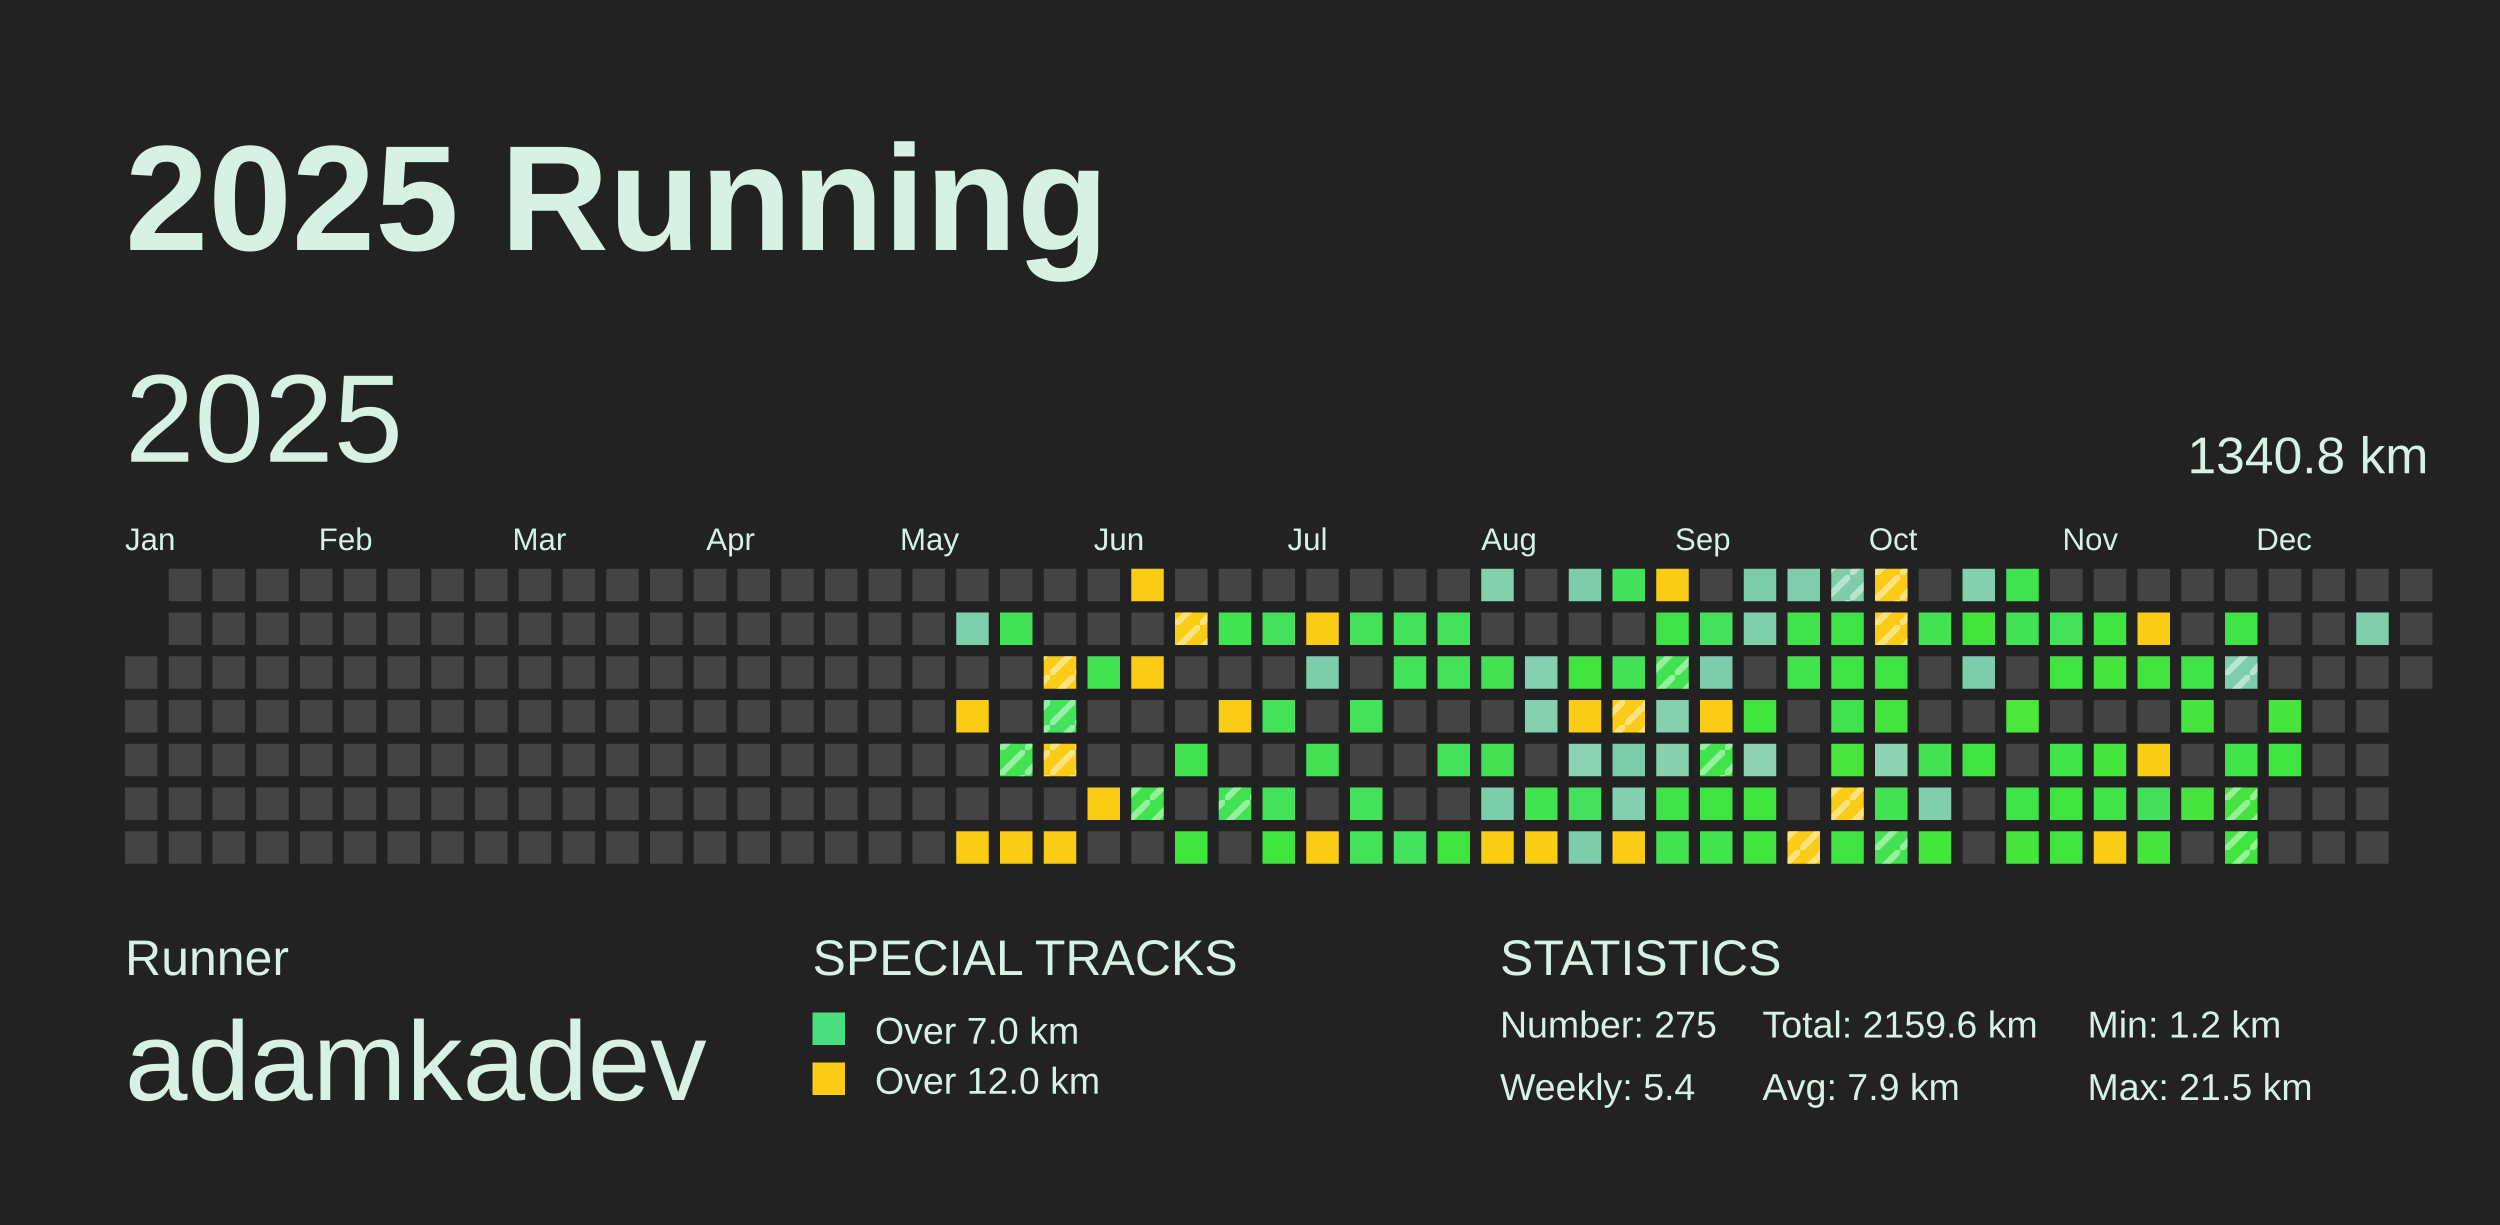
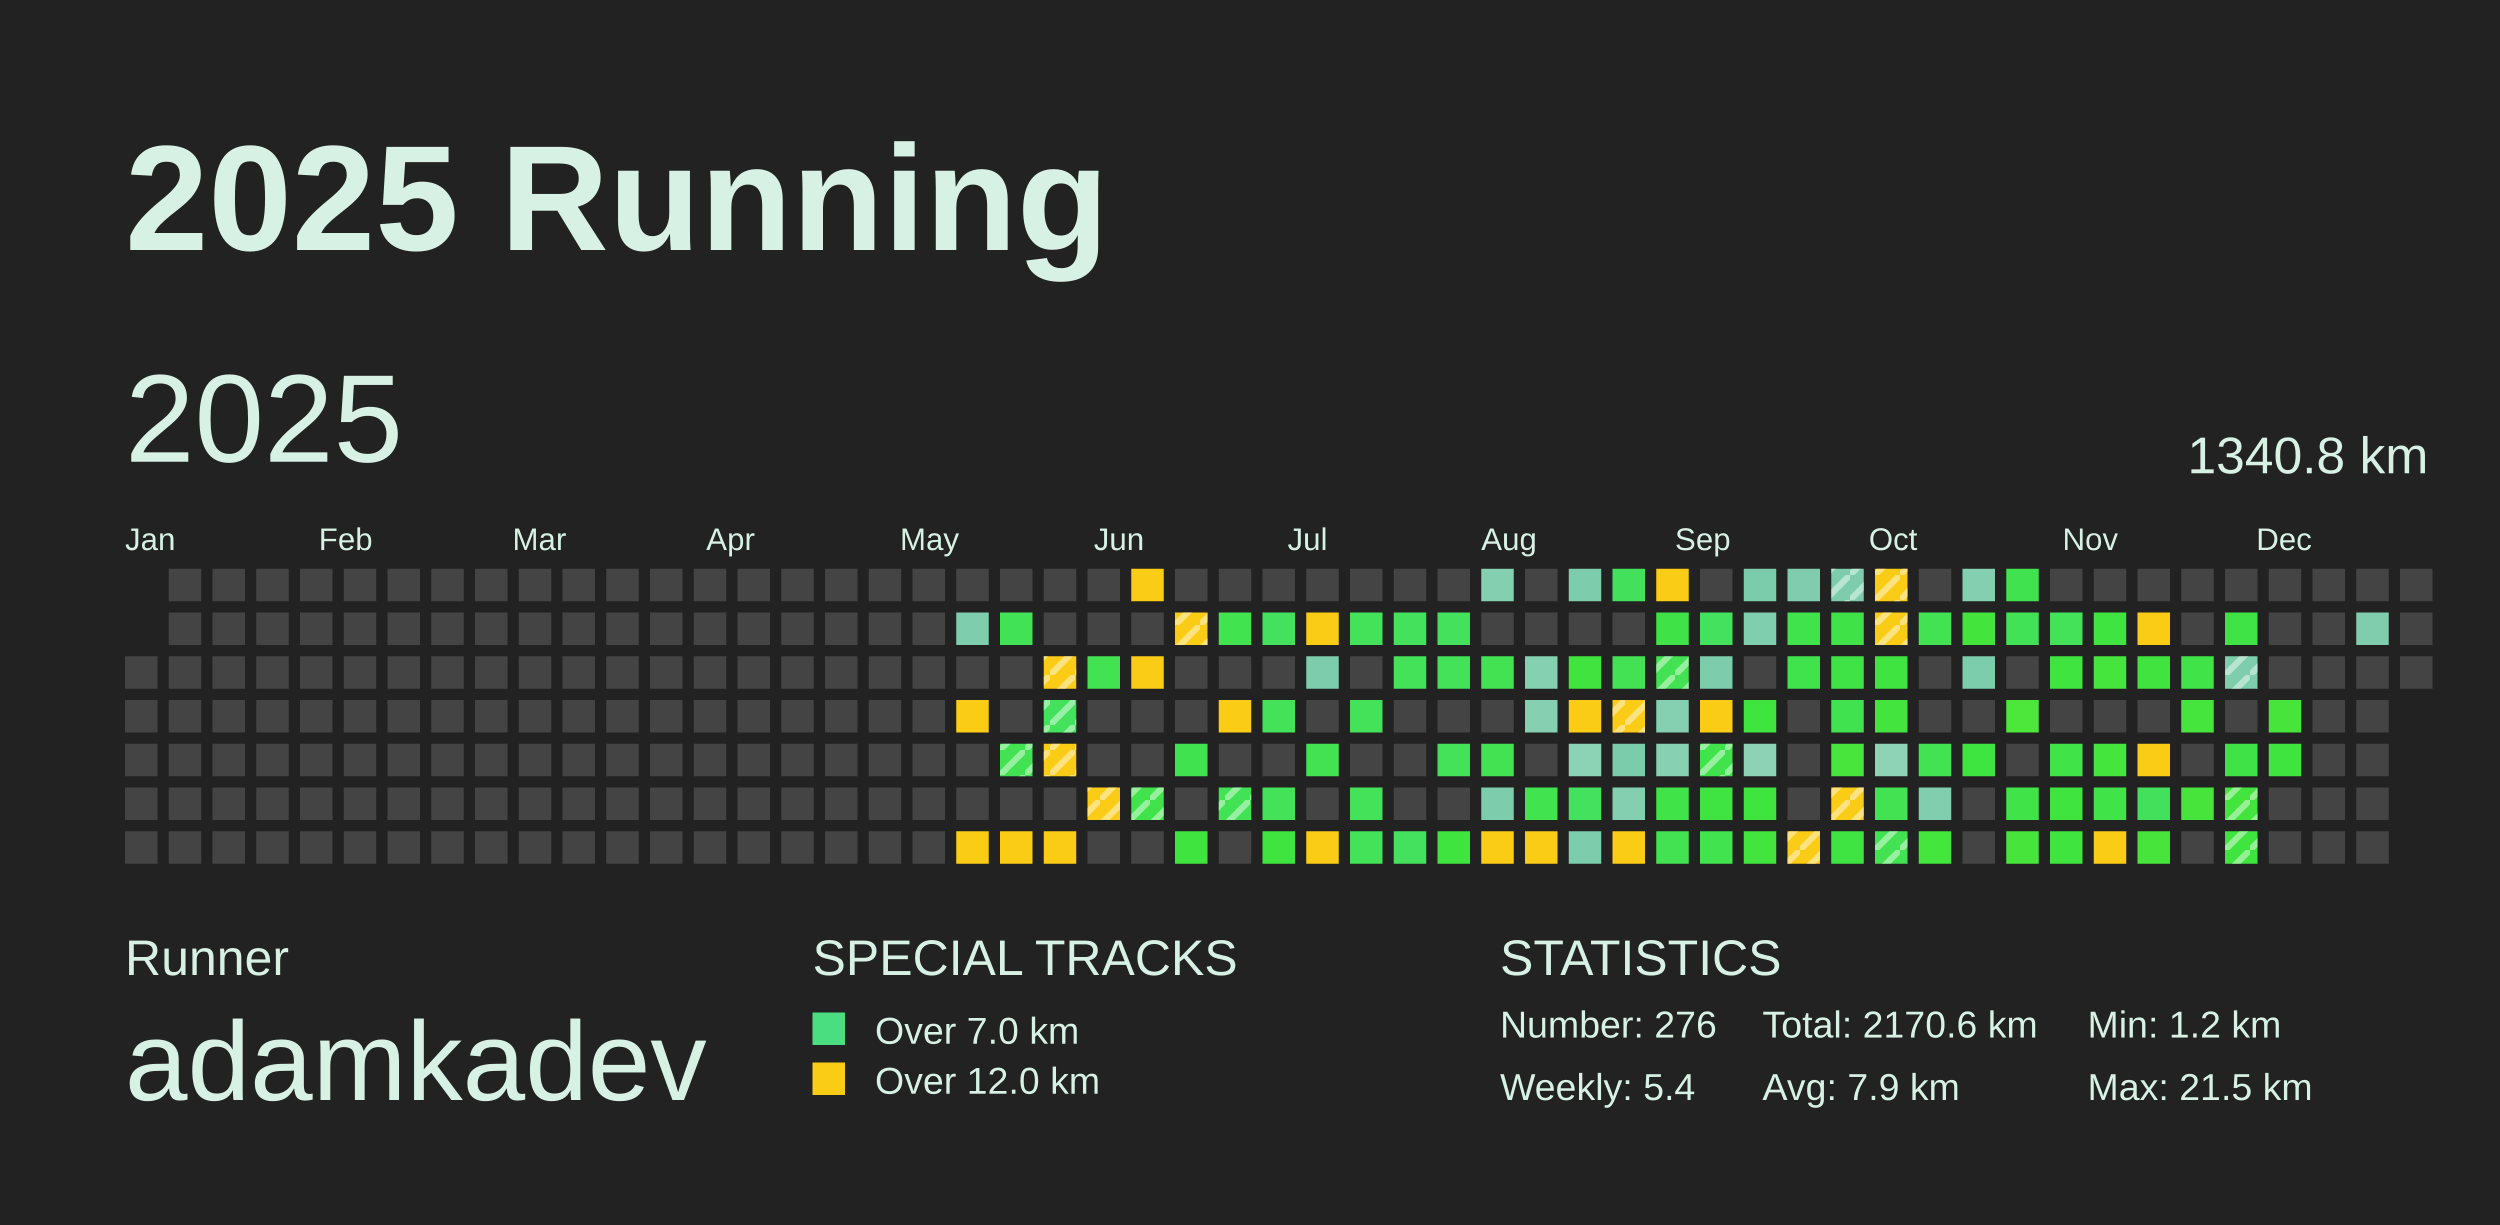
<svg xmlns="http://www.w3.org/2000/svg" baseProfile="full" height="98mm" version="1.1" viewBox="0,0,200,98" width="200mm">
  <defs>
    <pattern height="2" id="indoor-stripe" patternUnits="userSpaceOnUse" width="2">
      <line stroke="white" stroke-opacity="0.45" stroke-width="0.5" x1="0" x2="2" y1="2" y2="0" />
    </pattern>
  </defs>
  <rect fill="#222222" height="98" width="200" x="0" y="0" />
  <text fill="#D7F2E5" style="font-size:12px; font-family:Arial; font-weight:bold;" x="10" y="20">2025 Running</text>
  <text fill="#D7F2E5" style="font-size:4px; font-family:Arial" x="10" y="78">Runner</text>
  <text fill="#D7F2E5" style="font-size:9px; font-family:Arial" x="10" y="88">adamkadev</text>
  <text fill="#D7F2E5" style="font-size:4px; font-family:Arial" x="65" y="78">SPECIAL TRACKS</text>
  <rect fill="#4ADE80" height="2.6" width="2.6" x="65" y="81" />
  <text fill="#D7F2E5" style="font-size:3px; font-family:Arial" x="70" y="83.5">Over 7.0 km</text>
  <rect fill="#FACC15" height="2.6" width="2.6" x="65" y="85" />
  <text fill="#D7F2E5" style="font-size:3px; font-family:Arial" x="70" y="87.5">Over 12.0 km</text>
  <text fill="#D7F2E5" style="font-size:4px; font-family:Arial" x="120" y="78">STATISTICS</text>
-   <text fill="#D7F2E5" style="font-size:3px; font-family:Arial" x="120" y="83">Number: 275</text>
+   <text fill="#D7F2E5" style="font-size:3px; font-family:Arial" x="120" y="83">Number: 276</text>
  <text fill="#D7F2E5" style="font-size:3px; font-family:Arial" x="120" y="88">Weekly: 5.4</text>
-   <text fill="#D7F2E5" style="font-size:3px; font-family:Arial" x="141" y="83">Total: 2159.6 km</text>
+   <text fill="#D7F2E5" style="font-size:3px; font-family:Arial" x="141" y="83">Total: 2170.6 km</text>
  <text fill="#D7F2E5" style="font-size:3px; font-family:Arial" x="141" y="88">Avg: 7.9 km</text>
  <text fill="#D7F2E5" style="font-size:3px; font-family:Arial" x="167" y="83">Min: 1.2 km</text>
  <text fill="#D7F2E5" style="font-size:3px; font-family:Arial" x="167" y="88">Max: 21.5 km</text>
  <text dominant-baseline="hanging" fill="#D7F2E5" style="font-size:10.0px; font-family:Arial;" x="10" y="30">2025</text>
  <text dominant-baseline="hanging" fill="#D7F2E5" style="font-size:4.125px; font-family:Arial;" x="175" y="35">1340.8 km</text>
  <text fill="#D7F2E5" style="font-size:2.5px; font-family:Arial" x="10.0" y="44">Jan</text>
  <text fill="#D7F2E5" style="font-size:2.5px; font-family:Arial" x="25.5" y="44">Feb</text>
  <text fill="#D7F2E5" style="font-size:2.5px; font-family:Arial" x="41.0" y="44">Mar</text>
  <text fill="#D7F2E5" style="font-size:2.5px; font-family:Arial" x="56.5" y="44">Apr</text>
  <text fill="#D7F2E5" style="font-size:2.5px; font-family:Arial" x="72.0" y="44">May</text>
  <text fill="#D7F2E5" style="font-size:2.5px; font-family:Arial" x="87.5" y="44">Jun</text>
  <text fill="#D7F2E5" style="font-size:2.5px; font-family:Arial" x="103.0" y="44">Jul</text>
  <text fill="#D7F2E5" style="font-size:2.5px; font-family:Arial" x="118.5" y="44">Aug</text>
  <text fill="#D7F2E5" style="font-size:2.5px; font-family:Arial" x="134.0" y="44">Sep</text>
  <text fill="#D7F2E5" style="font-size:2.5px; font-family:Arial" x="149.5" y="44">Oct</text>
  <text fill="#D7F2E5" style="font-size:2.5px; font-family:Arial" x="165.0" y="44">Nov</text>
  <text fill="#D7F2E5" style="font-size:2.5px; font-family:Arial" x="180.5" y="44">Dec</text>
  <rect fill="#444444" height="2.6" width="2.6" x="10.0" y="52.5" />
  <rect fill="#444444" height="2.6" width="2.6" x="10.0" y="56.0" />
  <rect fill="#444444" height="2.6" width="2.6" x="10.0" y="59.5" />
  <rect fill="#444444" height="2.6" width="2.6" x="10.0" y="63.0" />
  <rect fill="#444444" height="2.6" width="2.6" x="10.0" y="66.5" />
  <rect fill="#444444" height="2.6" width="2.6" x="13.5" y="45.5" />
  <rect fill="#444444" height="2.6" width="2.6" x="13.5" y="49.0" />
  <rect fill="#444444" height="2.6" width="2.6" x="13.5" y="52.5" />
  <rect fill="#444444" height="2.6" width="2.6" x="13.5" y="56.0" />
  <rect fill="#444444" height="2.6" width="2.6" x="13.5" y="59.5" />
  <rect fill="#444444" height="2.6" width="2.6" x="13.5" y="63.0" />
  <rect fill="#444444" height="2.6" width="2.6" x="13.5" y="66.5" />
  <rect fill="#444444" height="2.6" width="2.6" x="17.0" y="45.5" />
  <rect fill="#444444" height="2.6" width="2.6" x="17.0" y="49.0" />
  <rect fill="#444444" height="2.6" width="2.6" x="17.0" y="52.5" />
  <rect fill="#444444" height="2.6" width="2.6" x="17.0" y="56.0" />
  <rect fill="#444444" height="2.6" width="2.6" x="17.0" y="59.5" />
  <rect fill="#444444" height="2.6" width="2.6" x="17.0" y="63.0" />
  <rect fill="#444444" height="2.6" width="2.6" x="17.0" y="66.5" />
  <rect fill="#444444" height="2.6" width="2.6" x="20.5" y="45.5" />
  <rect fill="#444444" height="2.6" width="2.6" x="20.5" y="49.0" />
  <rect fill="#444444" height="2.6" width="2.6" x="20.5" y="52.5" />
  <rect fill="#444444" height="2.6" width="2.6" x="20.5" y="56.0" />
  <rect fill="#444444" height="2.6" width="2.6" x="20.5" y="59.5" />
  <rect fill="#444444" height="2.6" width="2.6" x="20.5" y="63.0" />
  <rect fill="#444444" height="2.6" width="2.6" x="20.5" y="66.5" />
  <rect fill="#444444" height="2.6" width="2.6" x="24.0" y="45.5" />
  <rect fill="#444444" height="2.6" width="2.6" x="24.0" y="49.0" />
  <rect fill="#444444" height="2.6" width="2.6" x="24.0" y="52.5" />
  <rect fill="#444444" height="2.6" width="2.6" x="24.0" y="56.0" />
  <rect fill="#444444" height="2.6" width="2.6" x="24.0" y="59.5" />
  <rect fill="#444444" height="2.6" width="2.6" x="24.0" y="63.0" />
  <rect fill="#444444" height="2.6" width="2.6" x="24.0" y="66.5" />
  <rect fill="#444444" height="2.6" width="2.6" x="27.5" y="45.5" />
  <rect fill="#444444" height="2.6" width="2.6" x="27.5" y="49.0" />
  <rect fill="#444444" height="2.6" width="2.6" x="27.5" y="52.5" />
  <rect fill="#444444" height="2.6" width="2.6" x="27.5" y="56.0" />
  <rect fill="#444444" height="2.6" width="2.6" x="27.5" y="59.5" />
  <rect fill="#444444" height="2.6" width="2.6" x="27.5" y="63.0" />
  <rect fill="#444444" height="2.6" width="2.6" x="27.5" y="66.5" />
  <rect fill="#444444" height="2.6" width="2.6" x="31.0" y="45.5" />
  <rect fill="#444444" height="2.6" width="2.6" x="31.0" y="49.0" />
  <rect fill="#444444" height="2.6" width="2.6" x="31.0" y="52.5" />
  <rect fill="#444444" height="2.6" width="2.6" x="31.0" y="56.0" />
  <rect fill="#444444" height="2.6" width="2.6" x="31.0" y="59.5" />
  <rect fill="#444444" height="2.6" width="2.6" x="31.0" y="63.0" />
  <rect fill="#444444" height="2.6" width="2.6" x="31.0" y="66.5" />
  <rect fill="#444444" height="2.6" width="2.6" x="34.5" y="45.5" />
  <rect fill="#444444" height="2.6" width="2.6" x="34.5" y="49.0" />
  <rect fill="#444444" height="2.6" width="2.6" x="34.5" y="52.5" />
  <rect fill="#444444" height="2.6" width="2.6" x="34.5" y="56.0" />
  <rect fill="#444444" height="2.6" width="2.6" x="34.5" y="59.5" />
  <rect fill="#444444" height="2.6" width="2.6" x="34.5" y="63.0" />
  <rect fill="#444444" height="2.6" width="2.6" x="34.5" y="66.5" />
  <rect fill="#444444" height="2.6" width="2.6" x="38.0" y="45.5" />
  <rect fill="#444444" height="2.6" width="2.6" x="38.0" y="49.0" />
  <rect fill="#444444" height="2.6" width="2.6" x="38.0" y="52.5" />
  <rect fill="#444444" height="2.6" width="2.6" x="38.0" y="56.0" />
  <rect fill="#444444" height="2.6" width="2.6" x="38.0" y="59.5" />
  <rect fill="#444444" height="2.6" width="2.6" x="38.0" y="63.0" />
  <rect fill="#444444" height="2.6" width="2.6" x="38.0" y="66.5" />
  <rect fill="#444444" height="2.6" width="2.6" x="41.5" y="45.5" />
  <rect fill="#444444" height="2.6" width="2.6" x="41.5" y="49.0" />
  <rect fill="#444444" height="2.6" width="2.6" x="41.5" y="52.5" />
  <rect fill="#444444" height="2.6" width="2.6" x="41.5" y="56.0" />
  <rect fill="#444444" height="2.6" width="2.6" x="41.5" y="59.5" />
  <rect fill="#444444" height="2.6" width="2.6" x="41.5" y="63.0" />
  <rect fill="#444444" height="2.6" width="2.6" x="41.5" y="66.5" />
  <rect fill="#444444" height="2.6" width="2.6" x="45.0" y="45.5" />
  <rect fill="#444444" height="2.6" width="2.6" x="45.0" y="49.0" />
  <rect fill="#444444" height="2.6" width="2.6" x="45.0" y="52.5" />
  <rect fill="#444444" height="2.6" width="2.6" x="45.0" y="56.0" />
  <rect fill="#444444" height="2.6" width="2.6" x="45.0" y="59.5" />
  <rect fill="#444444" height="2.6" width="2.6" x="45.0" y="63.0" />
  <rect fill="#444444" height="2.6" width="2.6" x="45.0" y="66.5" />
  <rect fill="#444444" height="2.6" width="2.6" x="48.5" y="45.5" />
  <rect fill="#444444" height="2.6" width="2.6" x="48.5" y="49.0" />
  <rect fill="#444444" height="2.6" width="2.6" x="48.5" y="52.5" />
  <rect fill="#444444" height="2.6" width="2.6" x="48.5" y="56.0" />
  <rect fill="#444444" height="2.6" width="2.6" x="48.5" y="59.5" />
  <rect fill="#444444" height="2.6" width="2.6" x="48.5" y="63.0" />
  <rect fill="#444444" height="2.6" width="2.6" x="48.5" y="66.5" />
  <rect fill="#444444" height="2.6" width="2.6" x="52.0" y="45.5" />
  <rect fill="#444444" height="2.6" width="2.6" x="52.0" y="49.0" />
  <rect fill="#444444" height="2.6" width="2.6" x="52.0" y="52.5" />
  <rect fill="#444444" height="2.6" width="2.6" x="52.0" y="56.0" />
  <rect fill="#444444" height="2.6" width="2.6" x="52.0" y="59.5" />
  <rect fill="#444444" height="2.6" width="2.6" x="52.0" y="63.0" />
  <rect fill="#444444" height="2.6" width="2.6" x="52.0" y="66.5" />
  <rect fill="#444444" height="2.6" width="2.6" x="55.5" y="45.5" />
  <rect fill="#444444" height="2.6" width="2.6" x="55.5" y="49.0" />
  <rect fill="#444444" height="2.6" width="2.6" x="55.5" y="52.5" />
  <rect fill="#444444" height="2.6" width="2.6" x="55.5" y="56.0" />
  <rect fill="#444444" height="2.6" width="2.6" x="55.5" y="59.5" />
  <rect fill="#444444" height="2.6" width="2.6" x="55.5" y="63.0" />
  <rect fill="#444444" height="2.6" width="2.6" x="55.5" y="66.5" />
  <rect fill="#444444" height="2.6" width="2.6" x="59.0" y="45.5" />
  <rect fill="#444444" height="2.6" width="2.6" x="59.0" y="49.0" />
  <rect fill="#444444" height="2.6" width="2.6" x="59.0" y="52.5" />
  <rect fill="#444444" height="2.6" width="2.6" x="59.0" y="56.0" />
  <rect fill="#444444" height="2.6" width="2.6" x="59.0" y="59.5" />
  <rect fill="#444444" height="2.6" width="2.6" x="59.0" y="63.0" />
  <rect fill="#444444" height="2.6" width="2.6" x="59.0" y="66.5" />
  <rect fill="#444444" height="2.6" width="2.6" x="62.5" y="45.5" />
  <rect fill="#444444" height="2.6" width="2.6" x="62.5" y="49.0" />
  <rect fill="#444444" height="2.6" width="2.6" x="62.5" y="52.5" />
  <rect fill="#444444" height="2.6" width="2.6" x="62.5" y="56.0" />
  <rect fill="#444444" height="2.6" width="2.6" x="62.5" y="59.5" />
  <rect fill="#444444" height="2.6" width="2.6" x="62.5" y="63.0" />
  <rect fill="#444444" height="2.6" width="2.6" x="62.5" y="66.5" />
  <rect fill="#444444" height="2.6" width="2.6" x="66.0" y="45.5" />
  <rect fill="#444444" height="2.6" width="2.6" x="66.0" y="49.0" />
  <rect fill="#444444" height="2.6" width="2.6" x="66.0" y="52.5" />
  <rect fill="#444444" height="2.6" width="2.6" x="66.0" y="56.0" />
  <rect fill="#444444" height="2.6" width="2.6" x="66.0" y="59.5" />
  <rect fill="#444444" height="2.6" width="2.6" x="66.0" y="63.0" />
  <rect fill="#444444" height="2.6" width="2.6" x="66.0" y="66.5" />
  <rect fill="#444444" height="2.6" width="2.6" x="69.5" y="45.5" />
  <rect fill="#444444" height="2.6" width="2.6" x="69.5" y="49.0" />
  <rect fill="#444444" height="2.6" width="2.6" x="69.5" y="52.5" />
  <rect fill="#444444" height="2.6" width="2.6" x="69.5" y="56.0" />
  <rect fill="#444444" height="2.6" width="2.6" x="69.5" y="59.5" />
  <rect fill="#444444" height="2.6" width="2.6" x="69.5" y="63.0" />
  <rect fill="#444444" height="2.6" width="2.6" x="69.5" y="66.5" />
  <rect fill="#444444" height="2.6" width="2.6" x="73.0" y="45.5" />
  <rect fill="#444444" height="2.6" width="2.6" x="73.0" y="49.0" />
  <rect fill="#444444" height="2.6" width="2.6" x="73.0" y="52.5" />
  <rect fill="#444444" height="2.6" width="2.6" x="73.0" y="56.0" />
  <rect fill="#444444" height="2.6" width="2.6" x="73.0" y="59.5" />
  <rect fill="#444444" height="2.6" width="2.6" x="73.0" y="63.0" />
  <rect fill="#444444" height="2.6" width="2.6" x="73.0" y="66.5" />
  <rect fill="#444444" height="2.6" width="2.6" x="76.5" y="45.5" />
  <rect fill="#7ecdad" height="2.6" width="2.6" x="76.5" y="49.0" />
  <rect fill="#444444" height="2.6" width="2.6" x="76.5" y="52.5" />
  <rect fill="#FACC15" height="2.6" width="2.6" x="76.5" y="56.0" />
  <rect fill="#444444" height="2.6" width="2.6" x="76.5" y="59.5" />
  <rect fill="#444444" height="2.6" width="2.6" x="76.5" y="63.0" />
  <rect fill="#FACC15" height="2.6" width="2.6" x="76.5" y="66.5" />
  <rect fill="#444444" height="2.6" width="2.6" x="80.0" y="45.5" />
  <rect fill="#42e256" height="2.6" width="2.6" x="80.0" y="49.0" />
  <rect fill="#444444" height="2.6" width="2.6" x="80.0" y="52.5" />
  <rect fill="#444444" height="2.6" width="2.6" x="80.0" y="56.0" />
  <rect fill="#42e252" height="2.6" width="2.6" x="80.0" y="59.5" />
  <rect fill="url(#indoor-stripe)" height="2.6" style="pointer-events: none;" width="2.6" x="80.0" y="59.5" />
  <rect fill="#444444" height="2.6" width="2.6" x="80.0" y="63.0" />
  <rect fill="#FACC15" height="2.6" width="2.6" x="80.0" y="66.5" />
  <rect fill="#444444" height="2.6" width="2.6" x="83.5" y="45.5" />
  <rect fill="#444444" height="2.6" width="2.6" x="83.5" y="49.0" />
  <rect fill="#FACC15" height="2.6" width="2.6" x="83.5" y="52.5" />
  <rect fill="url(#indoor-stripe)" height="2.6" style="pointer-events: none;" width="2.6" x="83.5" y="52.5" />
  <rect fill="#43e15c" height="2.6" width="2.6" x="83.5" y="56.0" />
  <rect fill="url(#indoor-stripe)" height="2.6" style="pointer-events: none;" width="2.6" x="83.5" y="56.0" />
  <rect fill="#FACC15" height="2.6" width="2.6" x="83.5" y="59.5" />
  <rect fill="url(#indoor-stripe)" height="2.6" style="pointer-events: none;" width="2.6" x="83.5" y="59.5" />
  <rect fill="#444444" height="2.6" width="2.6" x="83.5" y="63.0" />
  <rect fill="#FACC15" height="2.6" width="2.6" x="83.5" y="66.5" />
  <rect fill="#444444" height="2.6" width="2.6" x="87.0" y="45.5" />
  <rect fill="#444444" height="2.6" width="2.6" x="87.0" y="49.0" />
  <rect fill="#42e253" height="2.6" width="2.6" x="87.0" y="52.5" />
  <rect fill="#444444" height="2.6" width="2.6" x="87.0" y="56.0" />
  <rect fill="#444444" height="2.6" width="2.6" x="87.0" y="59.5" />
  <rect fill="#FACC15" height="2.6" width="2.6" x="87.0" y="63.0" />
+   <rect fill="url(#indoor-stripe)" height="2.6" style="pointer-events: none;" width="2.6" x="87.0" y="63.0" />
  <rect fill="#444444" height="2.6" width="2.6" x="87.0" y="66.5" />
  <rect fill="#FACC15" height="2.6" width="2.6" x="90.5" y="45.5" />
  <rect fill="#444444" height="2.6" width="2.6" x="90.5" y="49.0" />
  <rect fill="#FACC15" height="2.6" width="2.6" x="90.5" y="52.5" />
  <rect fill="#444444" height="2.6" width="2.6" x="90.5" y="56.0" />
  <rect fill="#444444" height="2.6" width="2.6" x="90.5" y="59.5" />
  <rect fill="#40e34b" height="2.6" width="2.6" x="90.5" y="63.0" />
  <rect fill="url(#indoor-stripe)" height="2.6" style="pointer-events: none;" width="2.6" x="90.5" y="63.0" />
  <rect fill="#444444" height="2.6" width="2.6" x="90.5" y="66.5" />
  <rect fill="#444444" height="2.6" width="2.6" x="94.0" y="45.5" />
  <rect fill="#FACC15" height="2.6" width="2.6" x="94.0" y="49.0" />
  <rect fill="url(#indoor-stripe)" height="2.6" style="pointer-events: none;" width="2.6" x="94.0" y="49.0" />
  <rect fill="#444444" height="2.6" width="2.6" x="94.0" y="52.5" />
  <rect fill="#444444" height="2.6" width="2.6" x="94.0" y="56.0" />
  <rect fill="#41e24f" height="2.6" width="2.6" x="94.0" y="59.5" />
  <rect fill="#444444" height="2.6" width="2.6" x="94.0" y="63.0" />
  <rect fill="#3fe43e" height="2.6" width="2.6" x="94.0" y="66.5" />
  <rect fill="#444444" height="2.6" width="2.6" x="97.5" y="45.5" />
  <rect fill="#41e34e" height="2.6" width="2.6" x="97.5" y="49.0" />
  <rect fill="#444444" height="2.6" width="2.6" x="97.5" y="52.5" />
  <rect fill="#FACC15" height="2.6" width="2.6" x="97.5" y="56.0" />
  <rect fill="#444444" height="2.6" width="2.6" x="97.5" y="59.5" />
  <rect fill="#42e255" height="2.6" width="2.6" x="97.5" y="63.0" />
  <rect fill="url(#indoor-stripe)" height="2.6" style="pointer-events: none;" width="2.6" x="97.5" y="63.0" />
  <rect fill="#444444" height="2.6" width="2.6" x="97.5" y="66.5" />
  <rect fill="#444444" height="2.6" width="2.6" x="101.0" y="45.5" />
  <rect fill="#44e15e" height="2.6" width="2.6" x="101.0" y="49.0" />
  <rect fill="#444444" height="2.6" width="2.6" x="101.0" y="52.5" />
  <rect fill="#43e259" height="2.6" width="2.6" x="101.0" y="56.0" />
  <rect fill="#444444" height="2.6" width="2.6" x="101.0" y="59.5" />
  <rect fill="#43e259" height="2.6" width="2.6" x="101.0" y="63.0" />
  <rect fill="#3fe43e" height="2.6" width="2.6" x="101.0" y="66.5" />
  <rect fill="#444444" height="2.6" width="2.6" x="104.5" y="45.5" />
  <rect fill="#FACC15" height="2.6" width="2.6" x="104.5" y="49.0" />
  <rect fill="#7dcdac" height="2.6" width="2.6" x="104.5" y="52.5" />
  <rect fill="#444444" height="2.6" width="2.6" x="104.5" y="56.0" />
  <rect fill="#42e253" height="2.6" width="2.6" x="104.5" y="59.5" />
  <rect fill="#444444" height="2.6" width="2.6" x="104.5" y="63.0" />
  <rect fill="#FACC15" height="2.6" width="2.6" x="104.5" y="66.5" />
  <rect fill="#444444" height="2.6" width="2.6" x="108.0" y="45.5" />
  <rect fill="#43e258" height="2.6" width="2.6" x="108.0" y="49.0" />
  <rect fill="#444444" height="2.6" width="2.6" x="108.0" y="52.5" />
  <rect fill="#43e259" height="2.6" width="2.6" x="108.0" y="56.0" />
  <rect fill="#444444" height="2.6" width="2.6" x="108.0" y="59.5" />
  <rect fill="#43e259" height="2.6" width="2.6" x="108.0" y="63.0" />
  <rect fill="#43e258" height="2.6" width="2.6" x="108.0" y="66.5" />
  <rect fill="#444444" height="2.6" width="2.6" x="111.5" y="45.5" />
  <rect fill="#43e15c" height="2.6" width="2.6" x="111.5" y="49.0" />
  <rect fill="#43e259" height="2.6" width="2.6" x="111.5" y="52.5" />
  <rect fill="#444444" height="2.6" width="2.6" x="111.5" y="56.0" />
  <rect fill="#444444" height="2.6" width="2.6" x="111.5" y="59.5" />
  <rect fill="#444444" height="2.6" width="2.6" x="111.5" y="63.0" />
  <rect fill="#44e15e" height="2.6" width="2.6" x="111.5" y="66.5" />
  <rect fill="#444444" height="2.6" width="2.6" x="115.0" y="45.5" />
  <rect fill="#43e15c" height="2.6" width="2.6" x="115.0" y="49.0" />
  <rect fill="#43e259" height="2.6" width="2.6" x="115.0" y="52.5" />
  <rect fill="#444444" height="2.6" width="2.6" x="115.0" y="56.0" />
  <rect fill="#43e258" height="2.6" width="2.6" x="115.0" y="59.5" />
  <rect fill="#444444" height="2.6" width="2.6" x="115.0" y="63.0" />
  <rect fill="#3fe43e" height="2.6" width="2.6" x="115.0" y="66.5" />
  <rect fill="#84cfb0" height="2.6" width="2.6" x="118.5" y="45.5" />
  <rect fill="#444444" height="2.6" width="2.6" x="118.5" y="49.0" />
  <rect fill="#42e253" height="2.6" width="2.6" x="118.5" y="52.5" />
  <rect fill="#444444" height="2.6" width="2.6" x="118.5" y="56.0" />
  <rect fill="#42e253" height="2.6" width="2.6" x="118.5" y="59.5" />
  <rect fill="#7dcdad" height="2.6" width="2.6" x="118.5" y="63.0" />
  <rect fill="#FACC15" height="2.6" width="2.6" x="118.5" y="66.5" />
  <rect fill="#444444" height="2.6" width="2.6" x="122.0" y="45.5" />
  <rect fill="#444444" height="2.6" width="2.6" x="122.0" y="49.0" />
  <rect fill="#85d0b1" height="2.6" width="2.6" x="122.0" y="52.5" />
  <rect fill="#86d0b1" height="2.6" width="2.6" x="122.0" y="56.0" />
  <rect fill="#444444" height="2.6" width="2.6" x="122.0" y="59.5" />
  <rect fill="#41e34e" height="2.6" width="2.6" x="122.0" y="63.0" />
  <rect fill="#FACC15" height="2.6" width="2.6" x="122.0" y="66.5" />
  <rect fill="#7dcdac" height="2.6" width="2.6" x="125.5" y="45.5" />
  <rect fill="#444444" height="2.6" width="2.6" x="125.5" y="49.0" />
  <rect fill="#41e43e" height="2.6" width="2.6" x="125.5" y="52.5" />
  <rect fill="#FACC15" height="2.6" width="2.6" x="125.5" y="56.0" />
  <rect fill="#8cd2b4" height="2.6" width="2.6" x="125.5" y="59.5" />
  <rect fill="#44e15e" height="2.6" width="2.6" x="125.5" y="63.0" />
  <rect fill="#7dcdad" height="2.6" width="2.6" x="125.5" y="66.5" />
  <rect fill="#43e15b" height="2.6" width="2.6" x="129.0" y="45.5" />
  <rect fill="#444444" height="2.6" width="2.6" x="129.0" y="49.0" />
  <rect fill="#42e254" height="2.6" width="2.6" x="129.0" y="52.5" />
  <rect fill="#FACC15" height="2.6" width="2.6" x="129.0" y="56.0" />
  <rect fill="url(#indoor-stripe)" height="2.6" style="pointer-events: none;" width="2.6" x="129.0" y="56.0" />
  <rect fill="#7accab" height="2.6" width="2.6" x="129.0" y="59.5" />
  <rect fill="#84cfb0" height="2.6" width="2.6" x="129.0" y="63.0" />
  <rect fill="#FACC15" height="2.6" width="2.6" x="129.0" y="66.5" />
  <rect fill="#FACC15" height="2.6" width="2.6" x="132.5" y="45.5" />
  <rect fill="#40e347" height="2.6" width="2.6" x="132.5" y="49.0" />
  <rect fill="#42e252" height="2.6" width="2.6" x="132.5" y="52.5" />
  <rect fill="url(#indoor-stripe)" height="2.6" style="pointer-events: none;" width="2.6" x="132.5" y="52.5" />
  <rect fill="#85d0b1" height="2.6" width="2.6" x="132.5" y="56.0" />
  <rect fill="#88d0b2" height="2.6" width="2.6" x="132.5" y="59.5" />
  <rect fill="#40e348" height="2.6" width="2.6" x="132.5" y="63.0" />
  <rect fill="#42e253" height="2.6" width="2.6" x="132.5" y="66.5" />
  <rect fill="#444444" height="2.6" width="2.6" x="136.0" y="45.5" />
  <rect fill="#44e15e" height="2.6" width="2.6" x="136.0" y="49.0" />
  <rect fill="#7dcdad" height="2.6" width="2.6" x="136.0" y="52.5" />
  <rect fill="#FACC15" height="2.6" width="2.6" x="136.0" y="56.0" />
  <rect fill="#41e34d" height="2.6" width="2.6" x="136.0" y="59.5" />
  <rect fill="url(#indoor-stripe)" height="2.6" style="pointer-events: none;" width="2.6" x="136.0" y="59.5" />
  <rect fill="#3fe442" height="2.6" width="2.6" x="136.0" y="63.0" />
  <rect fill="#41e34e" height="2.6" width="2.6" x="136.0" y="66.5" />
  <rect fill="#7accab" height="2.6" width="2.6" x="139.5" y="45.5" />
  <rect fill="#7fceae" height="2.6" width="2.6" x="139.5" y="49.0" />
  <rect fill="#444444" height="2.6" width="2.6" x="139.5" y="52.5" />
  <rect fill="#3fe43e" height="2.6" width="2.6" x="139.5" y="56.0" />
  <rect fill="#8dd2b5" height="2.6" width="2.6" x="139.5" y="59.5" />
  <rect fill="#3fe43e" height="2.6" width="2.6" x="139.5" y="63.0" />
  <rect fill="#43e43d" height="2.6" width="2.6" x="139.5" y="66.5" />
  <rect fill="#7fcdae" height="2.6" width="2.6" x="143.0" y="45.5" />
  <rect fill="#40e34b" height="2.6" width="2.6" x="143.0" y="49.0" />
  <rect fill="#41e34d" height="2.6" width="2.6" x="143.0" y="52.5" />
  <rect fill="#444444" height="2.6" width="2.6" x="143.0" y="56.0" />
  <rect fill="#444444" height="2.6" width="2.6" x="143.0" y="59.5" />
  <rect fill="#444444" height="2.6" width="2.6" x="143.0" y="63.0" />
  <rect fill="#FACC15" height="2.6" width="2.6" x="143.0" y="66.5" />
  <rect fill="url(#indoor-stripe)" height="2.6" style="pointer-events: none;" width="2.6" x="143.0" y="66.5" />
  <rect fill="#7dcdad" height="2.6" width="2.6" x="146.5" y="45.5" />
  <rect fill="url(#indoor-stripe)" height="2.6" style="pointer-events: none;" width="2.6" x="146.5" y="45.5" />
  <rect fill="#40e347" height="2.6" width="2.6" x="146.5" y="49.0" />
  <rect fill="#40e346" height="2.6" width="2.6" x="146.5" y="52.5" />
  <rect fill="#41e250" height="2.6" width="2.6" x="146.5" y="56.0" />
  <rect fill="#48e53c" height="2.6" width="2.6" x="146.5" y="59.5" />
  <rect fill="#FACC15" height="2.6" width="2.6" x="146.5" y="63.0" />
  <rect fill="url(#indoor-stripe)" height="2.6" style="pointer-events: none;" width="2.6" x="146.5" y="63.0" />
  <rect fill="#3fe443" height="2.6" width="2.6" x="146.5" y="66.5" />
  <rect fill="#FACC15" height="2.6" width="2.6" x="150.0" y="45.5" />
  <rect fill="url(#indoor-stripe)" height="2.6" style="pointer-events: none;" width="2.6" x="150.0" y="45.5" />
  <rect fill="#FACC15" height="2.6" width="2.6" x="150.0" y="49.0" />
  <rect fill="url(#indoor-stripe)" height="2.6" style="pointer-events: none;" width="2.6" x="150.0" y="49.0" />
  <rect fill="#3fe440" height="2.6" width="2.6" x="150.0" y="52.5" />
  <rect fill="#43e43d" height="2.6" width="2.6" x="150.0" y="56.0" />
  <rect fill="#8fd3b6" height="2.6" width="2.6" x="150.0" y="59.5" />
  <rect fill="#42e252" height="2.6" width="2.6" x="150.0" y="63.0" />
  <rect fill="#42e252" height="2.6" width="2.6" x="150.0" y="66.5" />
  <rect fill="url(#indoor-stripe)" height="2.6" style="pointer-events: none;" width="2.6" x="150.0" y="66.5" />
  <rect fill="#444444" height="2.6" width="2.6" x="153.5" y="45.5" />
  <rect fill="#42e253" height="2.6" width="2.6" x="153.5" y="49.0" />
  <rect fill="#444444" height="2.6" width="2.6" x="153.5" y="52.5" />
  <rect fill="#444444" height="2.6" width="2.6" x="153.5" y="56.0" />
  <rect fill="#42e253" height="2.6" width="2.6" x="153.5" y="59.5" />
  <rect fill="#80ceae" height="2.6" width="2.6" x="153.5" y="63.0" />
  <rect fill="#44e53d" height="2.6" width="2.6" x="153.5" y="66.5" />
  <rect fill="#83cfaf" height="2.6" width="2.6" x="157.0" y="45.5" />
  <rect fill="#43e53d" height="2.6" width="2.6" x="157.0" y="49.0" />
  <rect fill="#7ccdac" height="2.6" width="2.6" x="157.0" y="52.5" />
  <rect fill="#444444" height="2.6" width="2.6" x="157.0" y="56.0" />
  <rect fill="#3ee43f" height="2.6" width="2.6" x="157.0" y="59.5" />
  <rect fill="#444444" height="2.6" width="2.6" x="157.0" y="63.0" />
  <rect fill="#444444" height="2.6" width="2.6" x="157.0" y="66.5" />
  <rect fill="#41e250" height="2.6" width="2.6" x="160.5" y="45.5" />
  <rect fill="#42e256" height="2.6" width="2.6" x="160.5" y="49.0" />
  <rect fill="#444444" height="2.6" width="2.6" x="160.5" y="52.5" />
  <rect fill="#4de63b" height="2.6" width="2.6" x="160.5" y="56.0" />
  <rect fill="#444444" height="2.6" width="2.6" x="160.5" y="59.5" />
  <rect fill="#40e348" height="2.6" width="2.6" x="160.5" y="63.0" />
  <rect fill="#47e53c" height="2.6" width="2.6" x="160.5" y="66.5" />
  <rect fill="#444444" height="2.6" width="2.6" x="164.0" y="45.5" />
  <rect fill="#43e259" height="2.6" width="2.6" x="164.0" y="49.0" />
  <rect fill="#3fe441" height="2.6" width="2.6" x="164.0" y="52.5" />
  <rect fill="#444444" height="2.6" width="2.6" x="164.0" y="56.0" />
  <rect fill="#40e348" height="2.6" width="2.6" x="164.0" y="59.5" />
  <rect fill="#3fe43e" height="2.6" width="2.6" x="164.0" y="63.0" />
  <rect fill="#3fe43e" height="2.6" width="2.6" x="164.0" y="66.5" />
  <rect fill="#444444" height="2.6" width="2.6" x="167.5" y="45.5" />
  <rect fill="#3fe440" height="2.6" width="2.6" x="167.5" y="49.0" />
  <rect fill="#45e53d" height="2.6" width="2.6" x="167.5" y="52.5" />
  <rect fill="#444444" height="2.6" width="2.6" x="167.5" y="56.0" />
  <rect fill="#44e53d" height="2.6" width="2.6" x="167.5" y="59.5" />
  <rect fill="#40e348" height="2.6" width="2.6" x="167.5" y="63.0" />
  <rect fill="#FACC15" height="2.6" width="2.6" x="167.5" y="66.5" />
  <rect fill="#444444" height="2.6" width="2.6" x="171.0" y="45.5" />
  <rect fill="#FACC15" height="2.6" width="2.6" x="171.0" y="49.0" />
  <rect fill="#41e43e" height="2.6" width="2.6" x="171.0" y="52.5" />
  <rect fill="#444444" height="2.6" width="2.6" x="171.0" y="56.0" />
  <rect fill="#FACC15" height="2.6" width="2.6" x="171.0" y="59.5" />
  <rect fill="#43e15b" height="2.6" width="2.6" x="171.0" y="63.0" />
  <rect fill="#47e53c" height="2.6" width="2.6" x="171.0" y="66.5" />
  <rect fill="#444444" height="2.6" width="2.6" x="174.5" y="45.5" />
  <rect fill="#444444" height="2.6" width="2.6" x="174.5" y="49.0" />
  <rect fill="#40e348" height="2.6" width="2.6" x="174.5" y="52.5" />
  <rect fill="#45e53d" height="2.6" width="2.6" x="174.5" y="56.0" />
  <rect fill="#444444" height="2.6" width="2.6" x="174.5" y="59.5" />
  <rect fill="#47e53c" height="2.6" width="2.6" x="174.5" y="63.0" />
  <rect fill="#444444" height="2.6" width="2.6" x="174.5" y="66.5" />
  <rect fill="#444444" height="2.6" width="2.6" x="178.0" y="45.5" />
  <rect fill="#40e346" height="2.6" width="2.6" x="178.0" y="49.0" />
  <rect fill="#7ecdad" height="2.6" width="2.6" x="178.0" y="52.5" />
  <rect fill="url(#indoor-stripe)" height="2.6" style="pointer-events: none;" width="2.6" x="178.0" y="52.5" />
  <rect fill="#444444" height="2.6" width="2.6" x="178.0" y="56.0" />
  <rect fill="#40e347" height="2.6" width="2.6" x="178.0" y="59.5" />
  <rect fill="#42e43d" height="2.6" width="2.6" x="178.0" y="63.0" />
  <rect fill="url(#indoor-stripe)" height="2.6" style="pointer-events: none;" width="2.6" x="178.0" y="63.0" />
  <rect fill="#3fe43e" height="2.6" width="2.6" x="178.0" y="66.5" />
  <rect fill="url(#indoor-stripe)" height="2.6" style="pointer-events: none;" width="2.6" x="178.0" y="66.5" />
  <rect fill="#444444" height="2.6" width="2.6" x="181.5" y="45.5" />
  <rect fill="#444444" height="2.6" width="2.6" x="181.5" y="49.0" />
  <rect fill="#444444" height="2.6" width="2.6" x="181.5" y="52.5" />
  <rect fill="#47e53c" height="2.6" width="2.6" x="181.5" y="56.0" />
  <rect fill="#3fe43e" height="2.6" width="2.6" x="181.5" y="59.5" />
  <rect fill="#444444" height="2.6" width="2.6" x="181.5" y="63.0" />
  <rect fill="#444444" height="2.6" width="2.6" x="181.5" y="66.5" />
  <rect fill="#444444" height="2.6" width="2.6" x="185.0" y="45.5" />
  <rect fill="#444444" height="2.6" width="2.6" x="185.0" y="49.0" />
  <rect fill="#444444" height="2.6" width="2.6" x="185.0" y="52.5" />
  <rect fill="#444444" height="2.6" width="2.6" x="185.0" y="56.0" />
  <rect fill="#444444" height="2.6" width="2.6" x="185.0" y="59.5" />
  <rect fill="#444444" height="2.6" width="2.6" x="185.0" y="63.0" />
  <rect fill="#444444" height="2.6" width="2.6" x="185.0" y="66.5" />
  <rect fill="#444444" height="2.6" width="2.6" x="188.5" y="45.5" />
  <rect fill="#7fcdad" height="2.6" width="2.6" x="188.5" y="49.0" />
  <rect fill="#444444" height="2.6" width="2.6" x="188.5" y="52.5" />
  <rect fill="#444444" height="2.6" width="2.6" x="188.5" y="56.0" />
  <rect fill="#444444" height="2.6" width="2.6" x="188.5" y="59.5" />
  <rect fill="#444444" height="2.6" width="2.6" x="188.5" y="63.0" />
  <rect fill="#444444" height="2.6" width="2.6" x="188.5" y="66.5" />
  <rect fill="#444444" height="2.6" width="2.6" x="192.0" y="45.5" />
  <rect fill="#444444" height="2.6" width="2.6" x="192.0" y="49.0" />
  <rect fill="#444444" height="2.6" width="2.6" x="192.0" y="52.5" />
</svg>
